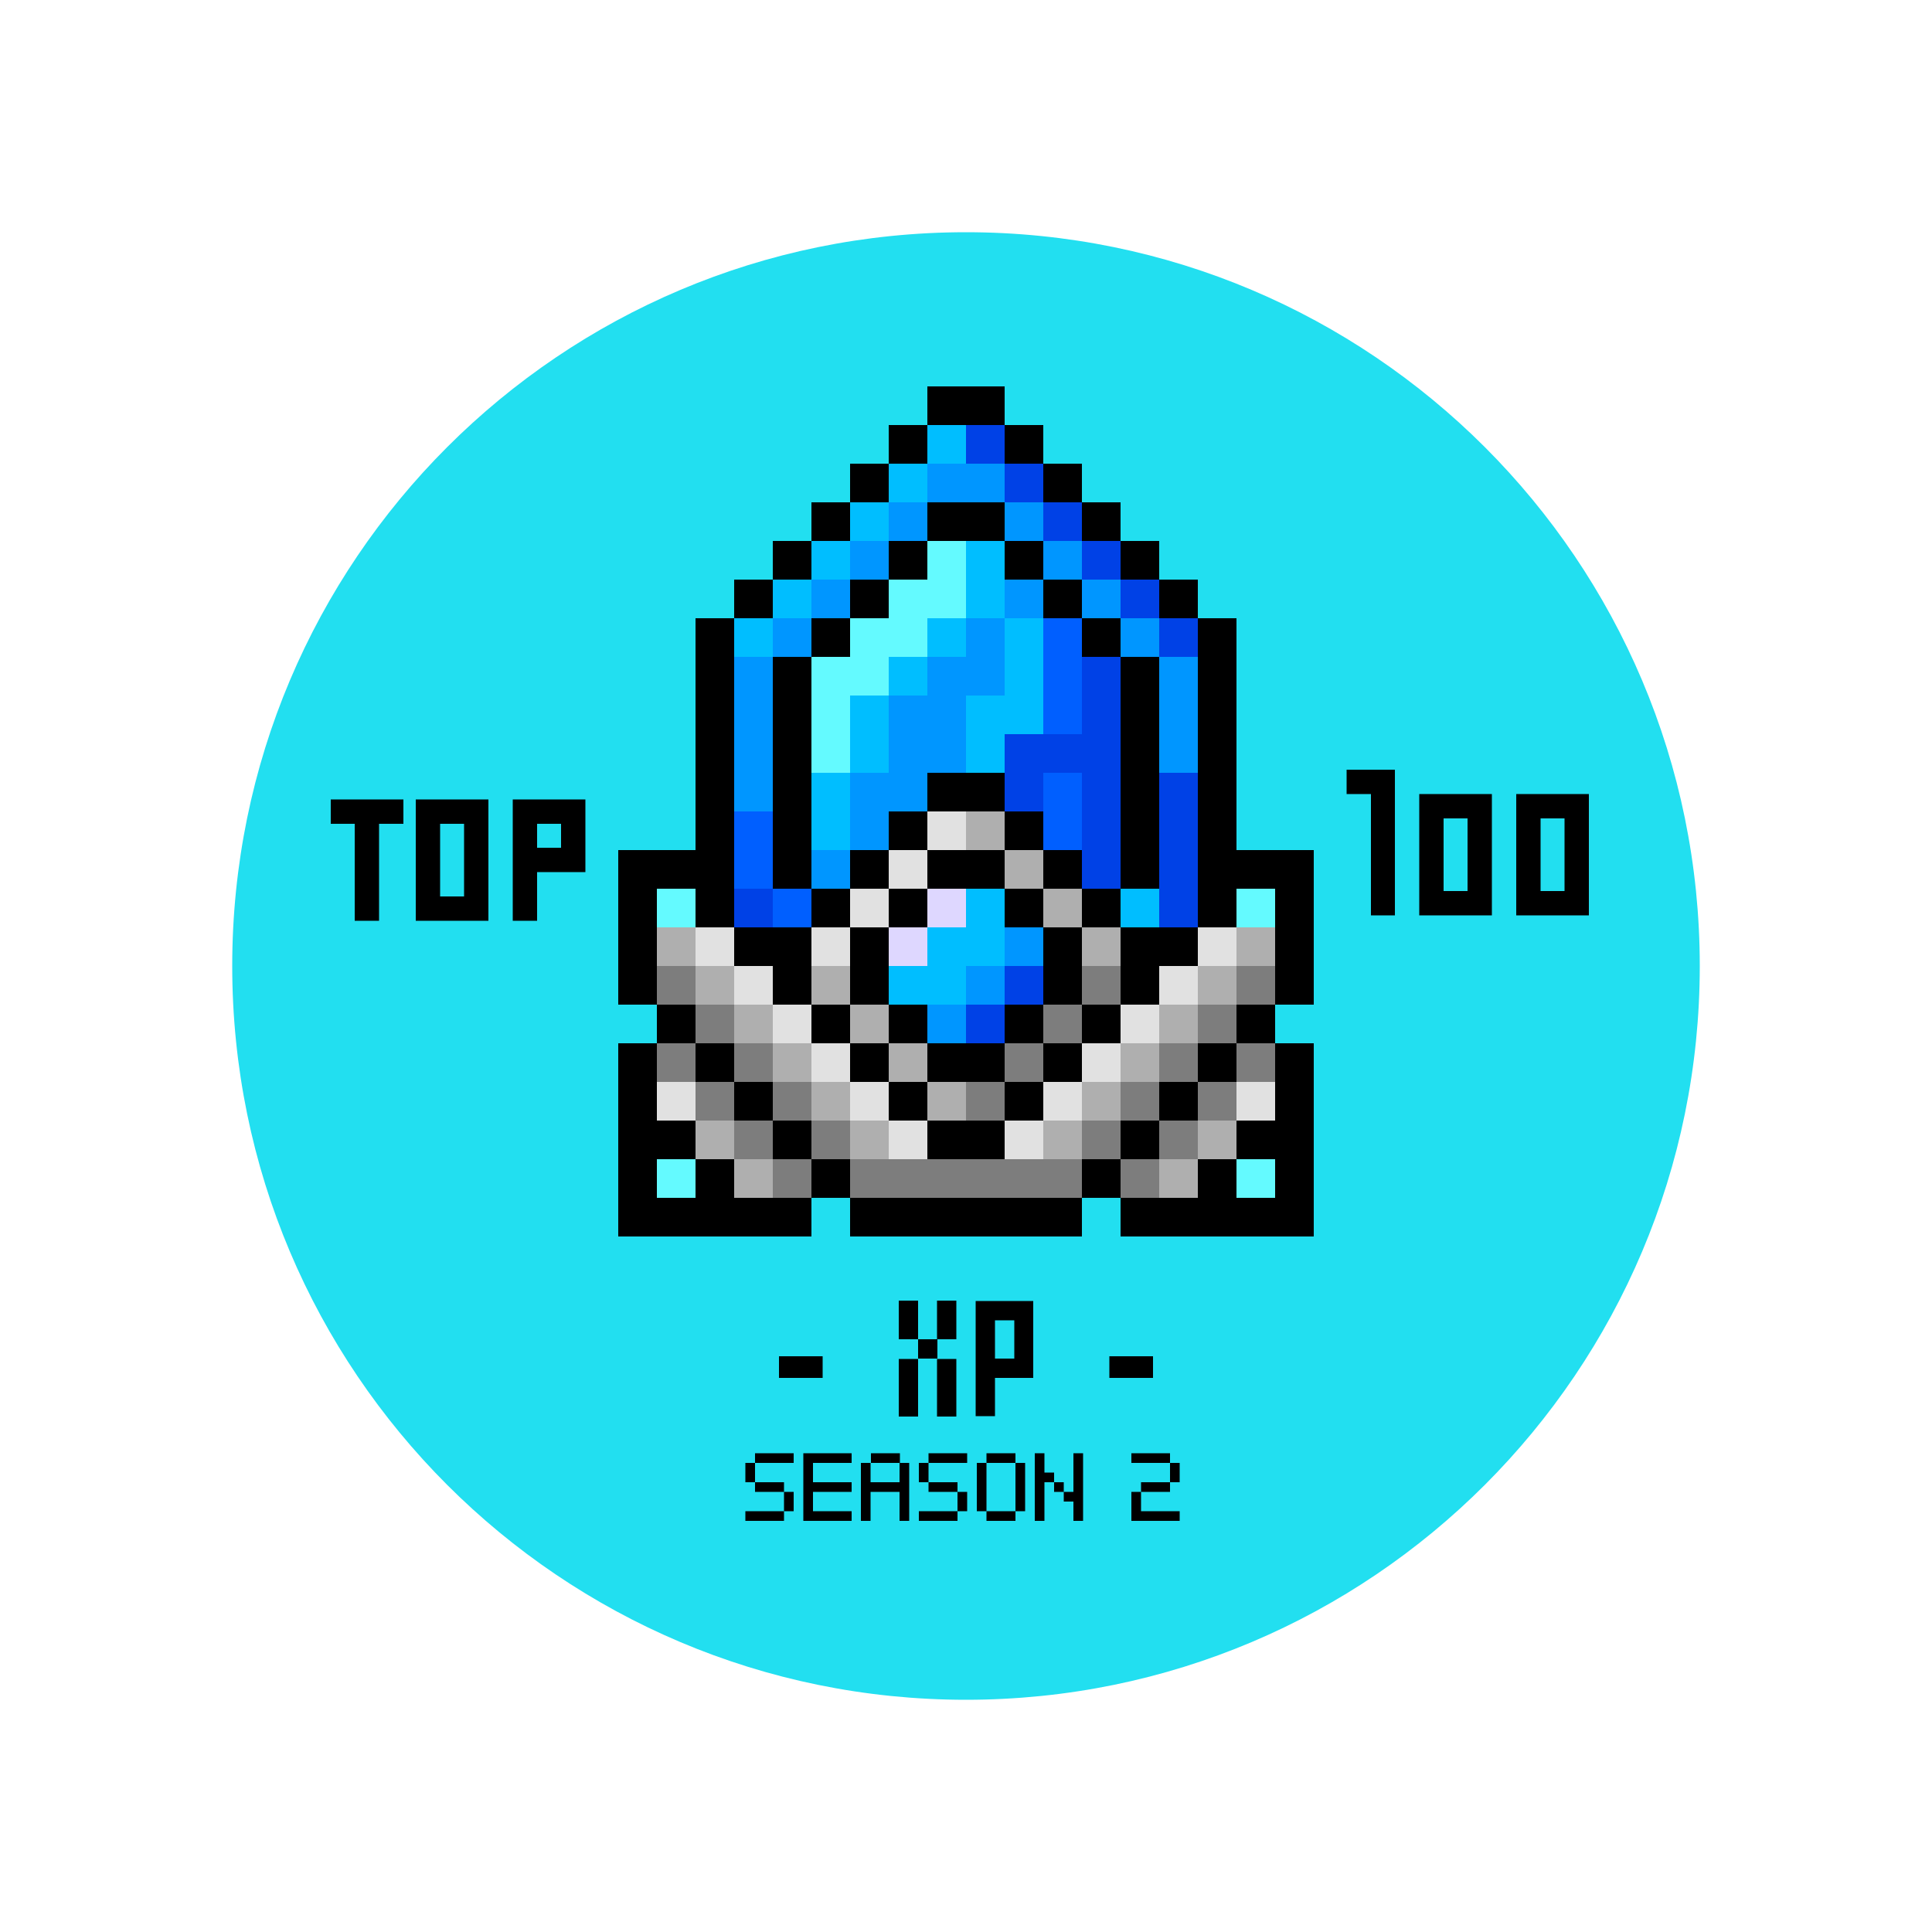
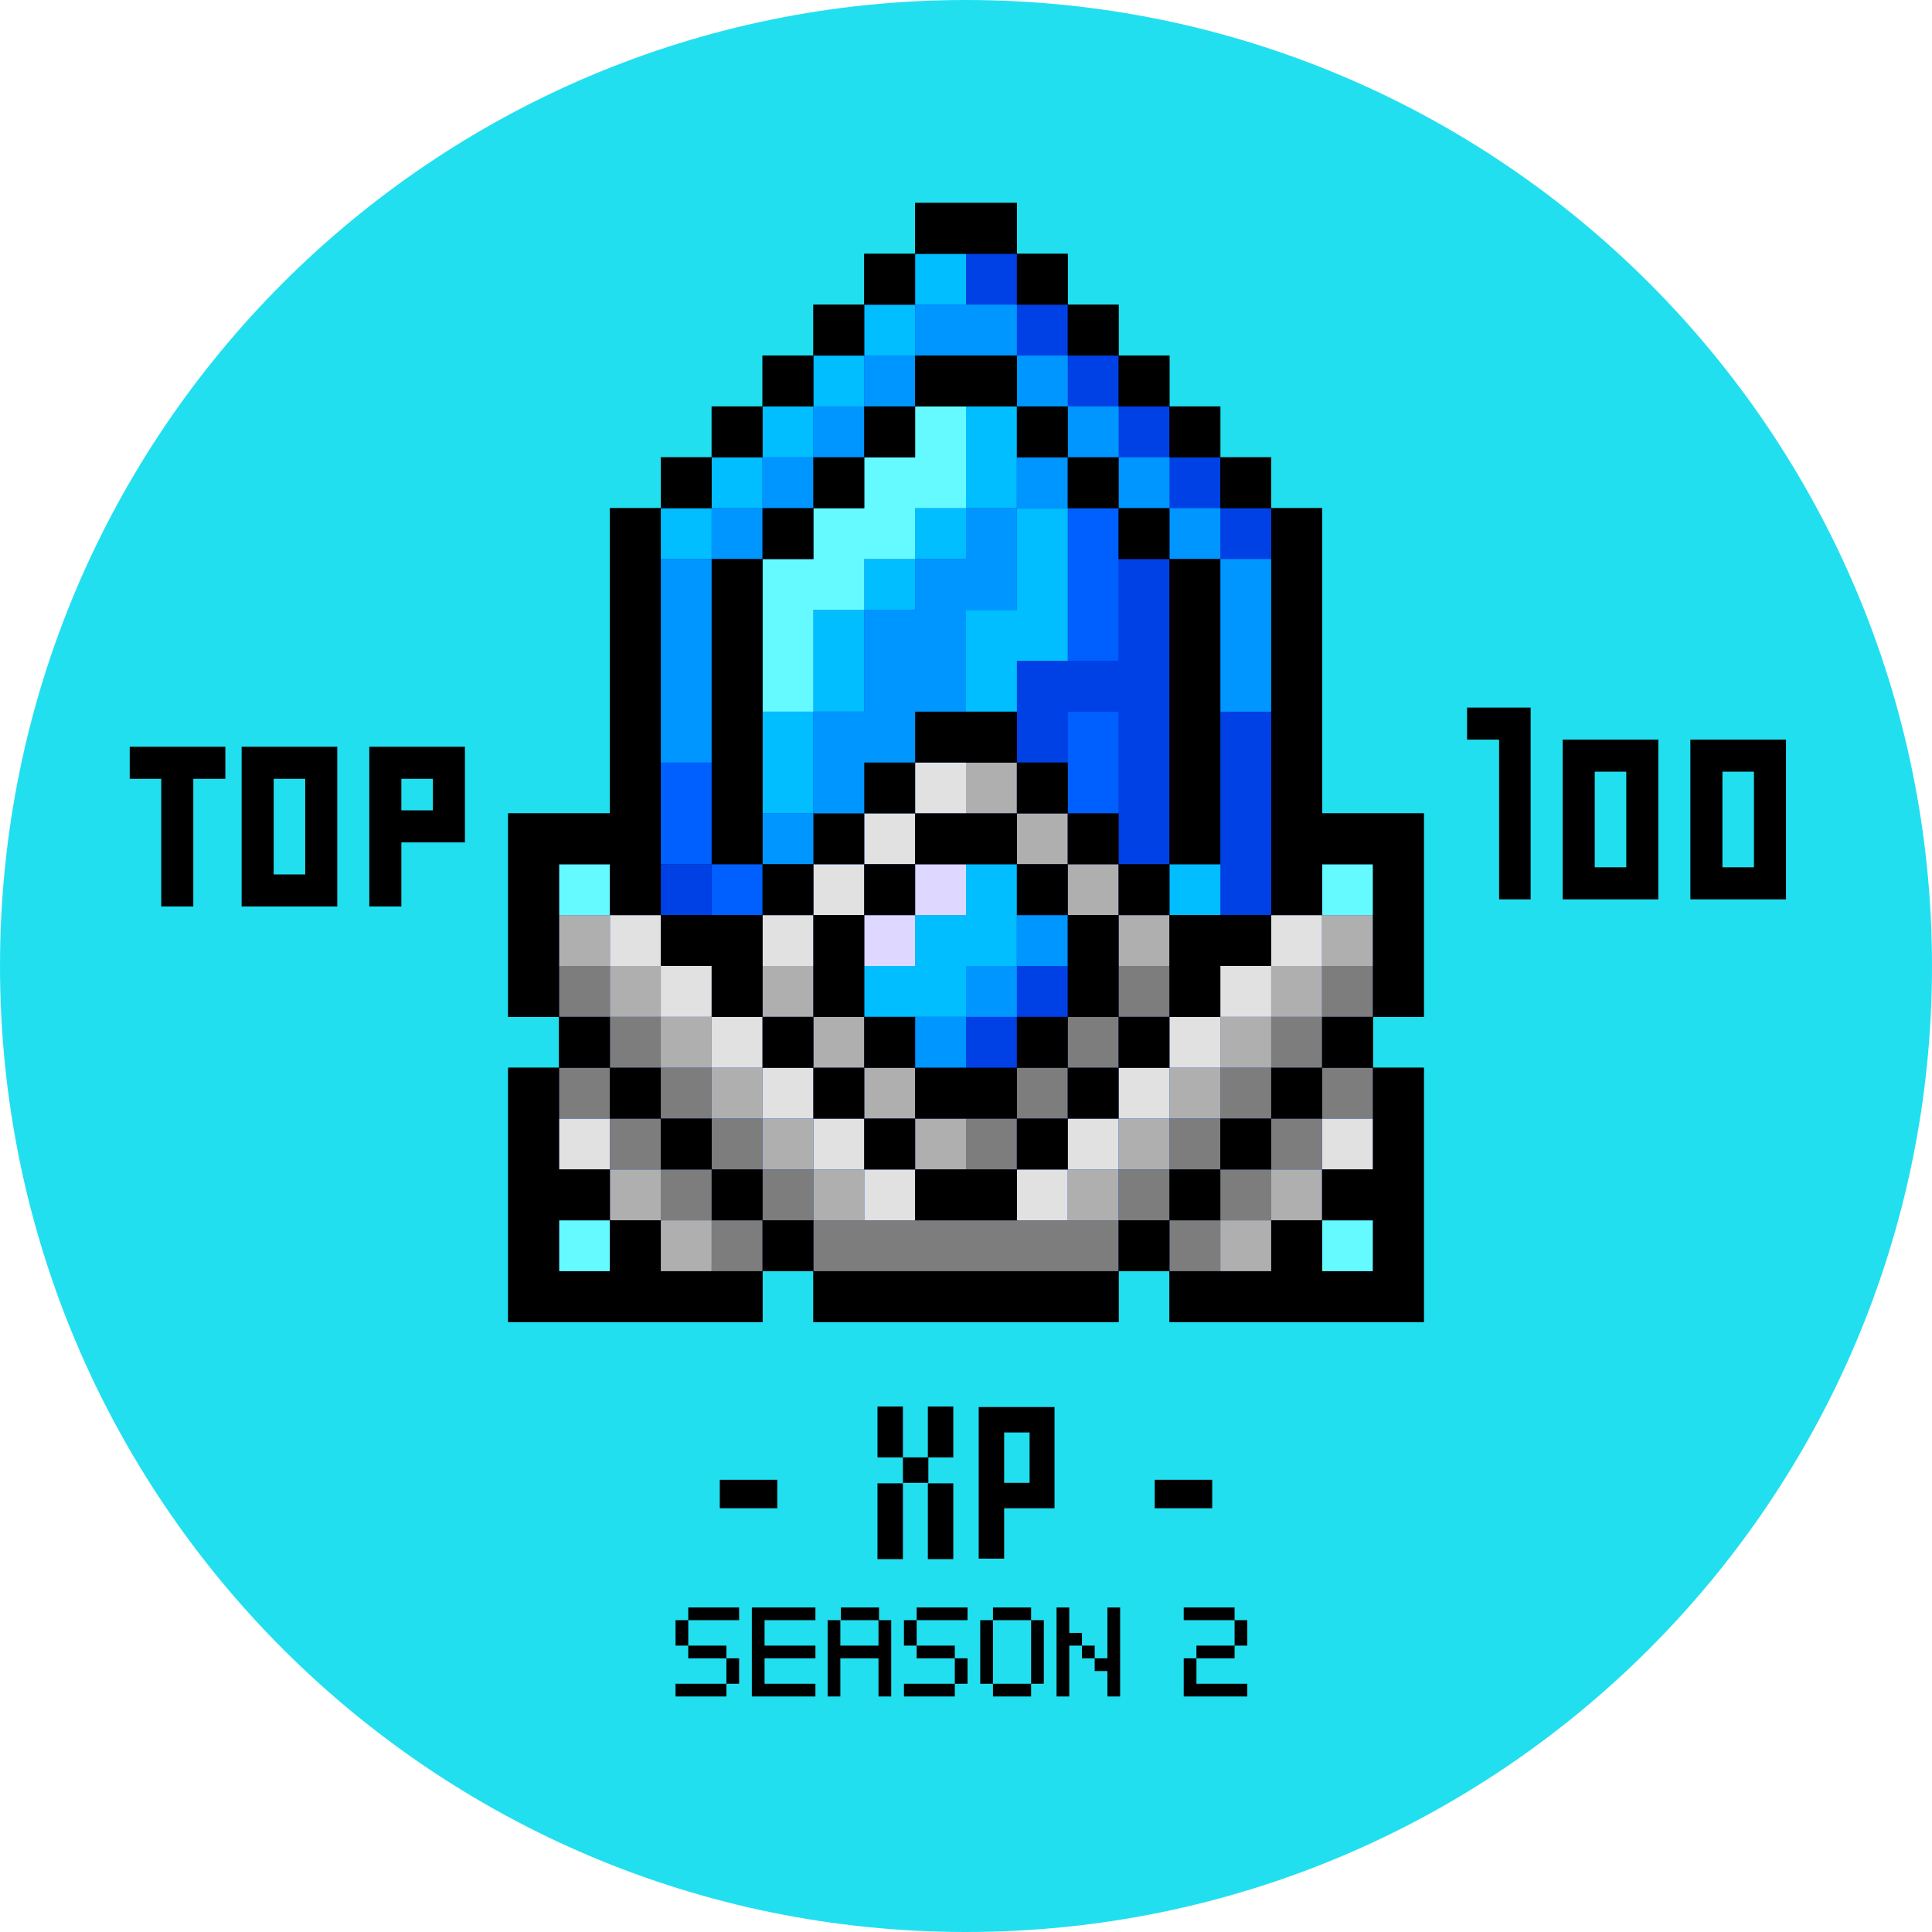
- <svg xmlns="http://www.w3.org/2000/svg" xmlns:xlink="http://www.w3.org/1999/xlink" viewBox="0 0 500 500">
-   <circle cx="250" cy="250" r="189.9" fill="#22dff0" />
+ <svg xmlns="http://www.w3.org/2000/svg" xmlns:xlink="http://www.w3.org/1999/xlink" viewBox="0 0 379.8 379.8">
+   <circle cx="189.9" cy="189.9" r="189.9" fill="#22dff0" />
  <use xlink:href="#B" />
-   <path d="M210.4 378.6v5h10v2.5h-10v5h10v2.5h-12.5v-17.5h12.5v2.5h-10zm24.9 0v15h-2.5v-7.5h-7.5v7.5h-2.5v-15h2.5v5h7.5v-5h2.5zm-2.4 0h-7.5v-2.5h7.5v2.5z" />
+   <path d="M150.3 318.5v5h10v2.5h-10v5h10v2.5h-12.5V316h12.5v2.5h-10zm24.9 0v15h-2.5V326h-7.5v7.5h-2.5v-15h2.5v5h7.5v-5h2.5zm-2.4 0h-7.5V316h7.5v2.5z" />
  <use xlink:href="#B" x="44.9" />
-   <path d="M255.3 378.6v12.5h-2.5v-12.5h2.5zm7.5 0h-7.5v-2.5h7.5v2.5zm-7.5 12.5h7.5v2.5h-7.5v-2.5zm10-12.5v12.5h-2.5v-12.5h2.5zm7.5 2.5v2.5h-2.5v10h-2.5v-17.5h2.5v5h2.5zm2.5 2.5v2.5h-2.5v-2.5h2.5zm5-7.5v17.5h-2.5v-5h-2.5v-2.5h2.5v-10h2.5zm22.5 0v2.5h-10v-2.5h10zm-7.5 10v5h10v2.5h-12.5v-7.5h2.5zm7.5 0h-7.5v-2.5h7.5v2.5zm2.5-2.5h-2.5v-5h2.5v5zm-6.9-27V351h-11.3v5.6h11.3zm-85.5 0V351h-11.3v5.6h11.3zm24.7-20h-5v10h5v-10zm4.9 5v5h5v-10h-5v5z" />
-   <path d="M237.6 346.6h5v5h-5zm-5 10v10h5v-14.9h-5v4.9zm9.9 0v10h5v-14.9h-5v4.9zm15-19.9h0-5v29.8h5v-9.9h9.9v-19.9h-9.9zm5 9.9v5h-5v-9.9h5v4.9zm86-141.1h6.3v31.4h6.2v-37.7h-12.5z" />
-   <use xlink:href="#C" />
-   <use xlink:href="#C" x="25.1" />
-   <path d="M107.6 206.9v31.4h18.8v-31.4h-18.8zm12.5 25.1h-6.2v-18.8h6.2V232zm12.6-25.1v31.4h6.3v-12.6h12.5v-18.8h-18.8 0zm6.3 12.5v-6.2h6.2v6.2H139zm-53.4-6.2h6.2v25.1h6.3v-25.1h6.3v-6.3H85.6zM320 220v-60h-10v-10h-10v-10h-10v-10h-10v-10h-10v-10h-10v-10h-20v10h-10v10h-10v10h-10v10h-10v10h-10v10h-10v60h-20v40h10v10h-10v50h50v-10h10v10h60v-10h10v10h50v-50h-10v-10h10v-40h-20z" />
+   <path d="M195.2 318.5V331h-2.5v-12.5h2.5zm7.5 0h-7.5V316h7.5v2.5zm-7.5 12.5h7.5v2.5h-7.5V331zm10-12.5V331h-2.5v-12.5h2.5zm7.5 2.5v2.5h-2.5v10h-2.5V316h2.5v5h2.5zm2.5 2.5v2.5h-2.5v-2.5h2.5zm5-7.5v17.5h-2.5v-5h-2.5V326h2.5v-10h2.5zm22.5 0v2.5h-10V316h10zm-7.5 10v5h10v2.5h-12.5V326h2.5zm7.5 0h-7.5v-2.5h7.5v2.5zm2.5-2.5h-2.5v-5h2.5v5zm-6.9-27v-5.6H227v5.6h11.3zm-85.5 0v-5.6h-11.3v5.6h11.3zm24.7-20h-5v10h5v-10zm4.9 5v5h5v-10h-5v5z" />
+   <path d="M177.5 286.5h5v5h-5v-5zm-5 10v10h5v-14.9h-5v4.9zm9.9 0v10h5v-14.9h-5v4.9zm15-19.9h0-5v29.8h5v-9.9h9.9v-19.9h-9.9zm5 9.9v5h-5v-9.9h5v4.9zm86-141.1h6.3v31.4h6.2v-37.7h-12.5v6.3zm18.8 0v31.4H326v-31.4h-18.8zm12.5 25.1h-6.2v-18.8h6.2v18.8zm12.6-25.1v31.4h18.8v-31.4h-18.8zm12.5 25.1h-6.2v-18.8h6.2v18.8zM47.5 146.8v31.4h18.8v-31.4H47.5zM60 171.9h-6.2v-18.8H60v18.8zm12.6-25.1v31.4h6.3v-12.6h12.5v-18.8H72.6h0 0zm6.3 12.5v-6.2h6.2v6.2h-6.2zm-53.4-6.2h6.2v25.1H38v-25.1h6.3v-6.3H25.5v6.3zm234.4 6.8v-60h-10v-10h-10v-10h-10v-10h-10v-10h-10v-10h-10v-10h-20v10h-10v10h-10v10h-10v10h-10v10h-10v10h-10v60h-20v40h10v10h-10v50h50v-10h10v10h60v-10h10v10h50v-50h-10v-10h10v-40h-20z" />
  <g fill="#0041e6">
-     <path d="M200 230h10v10h-10zm120 0v10h-10v10h-10v10h-10v10h-10v10h-10v10h-10v10h-20v-10h-10v-10h-10v-10h-10v-10h-10v-10h-10v-10h-10v-10h-10v30h10v10h10v10h10v10h10v10h10v10h60v-10h10v-10h10v-10h10v-10h10v-10h10v-30h-10zm-150 70h10v10h-10zm150 0h10v10h-10z" />
-     <path d="M200 170h10v-10h10v-10h10v-10h10v-10h20v10h10v10h10v10h10v10h10v60h-10v10h20v-80h-10v-10h-10v-10h-10v-10h-10v-10h-10v-10h-20v10h-10v10h-10v10h-10v10h-10v10h-10v70h10v-60zm70 70h-10v-10h-20v10h-10v20h10v10h20v-10h10v-20z" />
-     <path d="M230 230h10v-10h20v-10h-10v-10h10v10h10v10h10v10h10v-60h-10v-10h-10v-10h-10v-10h-20v10h-10v10h-10v10h-10v60h10v10h10v-10zm0 40h10v10h-10z" />
-     <path d="M270 230h10v10h-10z" />
-     <path d="M260 220h10v10h-10zm-40 30v-10h-10v20h10v-10z" />
-     <path d="M290 240h-10v20h10v-20zm-70 20h10v10h-10zm40 10h10v10h-10z" />
-     <path d="M250 280h-10v10h20v-10h-10zm20-20h10v10h-10zm-70 30h-10v-10h-10v-10h-10v20h10v10h10v10h20v-10h-10v-10zm110-10v10h-10v10h-10v10h20v-10h10v-10h10v-20h-10v10h-10z" />
+     <path d="M139.9 169.9h10v10h-10v-10zm120 0v10h-10v10h-10v10h-10v10h-10v10h-10v10h-10v10h-20v-10h-10v-10h-10v-10h-10v-10h-10v-10h-10v-10h-10v-10h-10v30h10v10h10v10h10v10h10v10h10v10h60v-10h10v-10h10v-10h10v-10h10v-10h10v-30h-10zm-150 70h10v10h-10v-10zm150 0h10v10h-10v-10z" />
+     <path d="M139.9 109.9h10v-10h10v-10h10v-10h10v-10h20v10h10v10h10v10h10v10h10v60h-10v10h20v-80h-10v-10h-10v-10h-10v-10h-10v-10h-10v-10h-20v10h-10v10h-10v10h-10v10h-10v10h-10v70h10v-60zm70 70h-10v-10h-20v10h-10v20h10v10h20v-10h10v-20z" />
+     <path d="M169.9 169.9h10v-10h20v-10h-10v-10h10v10h10v10h10v10h10v-60h-10v-10h-10v-10h-10v-10h-20v10h-10v10h-10v10h-10v60h10v10h10v-10zm0 40h10v10h-10v-10z" />
+     <use xlink:href="#C" />
+     <path d="M199.9 159.9h10v10h-10v-10zm-40 30v-10h-10v20h10v-10z" />
+     <path d="M229.9 179.9h-10v20h10v-20zm-70 20h10v10h-10v-10zm40 10h10v10h-10v-10z" />
+     <path d="M189.9 219.9h-10v10h20v-10h-10zm20-20h10v10h-10v-10zm-70 30h-10v-10h-10v-10h-10v20h10v10h10v10h20v-10h-10v-10zm110-10v10h-10v10h-10v10h20v-10h10v-10h10v-20h-10v10h-10z" />
  </g>
  <g fill="#005fff">
-     <path d="M270 160v30h10v-30h-10zm0 50v10h10v-20h-10v10zm-70 0h-10v20h10v-20z" />
-     <path d="M200 230h10v10h-10z" />
+     <path d="M209.9 99.9v30h10v-30h-10zm0 50v10h10v-20h-10v10zm-70 0h-10v20h10v-20z" />
+     <use xlink:href="#C" x="-70" />
  </g>
  <g fill="#0041e6">
-     <path d="M190 230h10v10h-10zm90-50v10h-20v20h10v-10h10v30h10v-60h-10v10zm-30-70h10v10h-10z" />
-     <path d="M260 120h10v10h-10z" />
-     <path d="M270 130h10v10h-10z" />
-     <path d="M280 140h10v10h-10z" />
-     <path d="M290 150h10v10h-10z" />
-     <path d="M300 160h10v10h-10zm0 50v30h10v-40h-10v10zm-50 50h10v10h-10z" />
-     <path d="M260 250h10v10h-10z" />
+     <path d="M129.9 169.9h10v10h-10v-10zm90-50v10h-20v20h10v-10h10v30h10v-60h-10v10zm-30-70h10v10h-10v-10z" />
+     <use xlink:href="#C" x="-10" y="-110" />
+     <use xlink:href="#C" y="-100" />
+     <use xlink:href="#C" x="10" y="-90" />
+     <use xlink:href="#C" x="20" y="-80" />
+     <path d="M239.9 99.9h10v10h-10v-10zm0 50v30h10v-40h-10v10zm-50 50h10v10h-10v-10z" />
+     <use xlink:href="#C" x="-10" y="20" />
  </g>
  <g fill="#00beff">
-     <path d="M260 140h-10v20h10v-20zm-40 50v10h10v-20h-10v10z" />
-     <path d="M210 210v10h10v-20h-10v10zm20-40h10v10h-10z" />
-     <path d="M240 160h10v10h-10zm20 10v10h-10v20h10v-10h10v-30h-10v10zm-20-60h10v10h-10z" />
-     <path d="M230 120h10v10h-10z" />
-     <path d="M220 130h10v10h-10z" />
-     <path d="M210 140h10v10h-10z" />
-     <path d="M200 150h10v10h-10z" />
-     <path d="M190 160h10v10h-10zm100 70h10v10h-10z" />
+     <path d="M199.9 79.9h-10v20h10v-20zm-40 50v10h10v-20h-10v10z" />
+     <path d="M149.9 149.9v10h10v-20h-10v10zm20-40h10v10h-10v-10z" />
+     <path d="M179.9 99.9h10v10h-10v-10zm20 10v10h-10v20h10v-10h10v-30h-10v10zm-20-60h10v10h-10v-10z" />
+     <use xlink:href="#C" x="-40" y="-110" />
+     <use xlink:href="#C" x="-50" y="-100" />
+     <use xlink:href="#C" x="-60" y="-90" />
+     <use xlink:href="#C" x="-70" y="-80" />
+     <path d="M129.9 99.9h10v10h-10v-10zm100 70h10v10h-10v-10z" />
  </g>
-   <path d="M320 230h10v10h-10zm-150 70h10v10h-10zm150 0h10v10h-10zm-150-70h10v10h-10z" fill="#64faff" />
-   <path d="M250 240h-10v10h-10v10h20v-10h10v-20h-10v10z" fill="#00beff" />
+   <path d="M259.9 169.9h10v10h-10v-10zm-150 70h10v10h-10v-10zm150 0h10v10h-10v-10zm-150-70h10v10h-10v-10z" fill="#64faff" />
+   <path d="M189.9 179.9h-10v10h-10v10h20v-10h10v-20h-10v10z" fill="#00beff" />
  <g fill="#0096ff">
-     <path d="M250 170h-10v10h-10v20h-10v20h-10v10h20v-10h10v-10h10v-30h10v-20h-10v10z" />
-     <path d="M260 150h10v10h-10zm-70 30v30h10v-40h-10v10zm60-60h-10v10h20v-10h-10z" />
-     <path d="M260 130h10v10h-10z" />
-     <path d="M270 140h10v10h-10z" />
-     <path d="M280 150h10v10h-10z" />
-     <path d="M290 160h10v10h-10z" />
-     <path d="M300 170v30h10v-30h-10zm-70-40h10v10h-10z" />
-     <path d="M220 140h10v10h-10z" />
-     <path d="M210 150h10v10h-10z" />
-     <path d="M200 160h10v10h-10zm50 90h10v10h-10z" />
-     <path d="M240 260h10v10h-10zm20-20h10v10h-10z" />
+     <path d="M189.9 109.9h-10v10h-10v20h-10v20h-10v10h20v-10h10v-10h10v-30h10v-20h-10v10z" />
+     <path d="M199.9 89.9h10v10h-10v-10zm-70 30v30h10v-40h-10v10zm60-60h-10v10h20v-10h-10z" />
+     <use xlink:href="#C" x="-10" y="-100" />
+     <use xlink:href="#C" y="-90" />
+     <use xlink:href="#C" x="10" y="-80" />
+     <use xlink:href="#C" x="20" y="-70" />
+     <path d="M239.9 109.9v30h10v-30h-10zm-70-40h10v10h-10v-10z" />
+     <use xlink:href="#C" x="-50" y="-90" />
+     <use xlink:href="#C" x="-60" y="-80" />
+     <path d="M139.9 99.9h10v10h-10v-10zm50 90h10v10h-10v-10z" />
+     <path d="M179.9 199.9h10v10h-10v-10zm20-20h10v10h-10v-10z" />
  </g>
-   <path d="M240 140v10h-10v10h-10v10h-10v30h10v-20h10v-10h10v-10h10v-20h-10z" fill="#64faff" />
+   <path d="M179.9 79.9v10h-10v10h-10v10h-10v30h10v-20h10v-10h10v-10h10v-20h-10z" fill="#64faff" />
  <g fill="#ded7ff">
-     <path d="M240 230h10v10h-10z" />
-     <path d="M230 240h10v10h-10z" />
+     <use xlink:href="#C" x="-30" />
+     <use xlink:href="#C" x="-40" y="10" />
  </g>
  <g fill="#e1e1e1">
-     <path d="M260 290h10v10h-10z" />
-     <path d="M270 280h10v10h-10z" />
-     <path d="M280 270h10v10h-10z" />
-     <path d="M290 260h10v10h-10z" />
-     <path d="M300 250h10v10h-10z" />
-     <path d="M310 240h10v10h-10zm-140 40h10v10h-10zm150 0h10v10h-10zm-90 10h10v10h-10z" />
-     <path d="M220 280h10v10h-10z" />
-     <path d="M210 270h10v10h-10z" />
-     <path d="M200 260h10v10h-10z" />
-     <path d="M190 250h10v10h-10zm50-40h10v10h-10z" />
-     <path d="M230 220h10v10h-10zm-20 20h10v10h-10z" />
-     <path d="M220 230h10v10h-10zm-40 10h10v10h-10z" />
+     <use xlink:href="#C" x="-10" y="60" />
+     <use xlink:href="#C" y="50" />
+     <use xlink:href="#C" x="10" y="40" />
+     <use xlink:href="#C" x="20" y="30" />
+     <use xlink:href="#C" x="30" y="20" />
+     <path d="M249.9 179.9h10v10h-10v-10zm-140 40h10v10h-10v-10zm150 0h10v10h-10v-10zm-90 10h10v10h-10v-10z" />
+     <use xlink:href="#C" x="-50" y="50" />
+     <use xlink:href="#C" x="-60" y="40" />
+     <use xlink:href="#C" x="-70" y="30" />
+     <path d="M129.9 189.9h10v10h-10v-10zm50-40h10v10h-10v-10z" />
+     <path d="M169.9 159.9h10v10h-10v-10zm-20 20h10v10h-10v-10z" />
+     <path d="M159.9 169.9h10v10h-10v-10zm-40 10h10v10h-10v-10z" />
  </g>
  <g fill="#afafaf">
-     <path d="M270 290h10v10h-10zm-30-10h10v10h-10z" />
-     <path d="M280 280h10v10h-10zm30-30h10v10h-10z" />
-     <path d="M320 240h10v10h-10zm-30 30h10v10h-10z" />
-     <path d="M300 260h10v10h-10zm-120 30h10v10h-10z" />
-     <path d="M190 300h10v10h-10zm120-10h10v10h-10z" />
-     <path d="M300 300h10v10h-10zm-80-10h10v10h-10zm10-20h10v10h-10zm20-60h10v10h-10zm20 20h10v10h-10z" />
-     <path d="M260 220h10v10h-10zm-50 30h10v10h-10z" />
-     <path d="M280 240h10v10h-10zm-60 20h10v10h-10zm-10 20h10v10h-10zm-30-30h10v10h-10z" />
-     <path d="M170 240h10v10h-10zm30 30h10v10h-10z" />
-     <path d="M190 260h10v10h-10z" />
+     <path d="M209.9 229.9h10v10h-10v-10zm-30-10h10v10h-10v-10z" />
+     <path d="M219.9 219.9h10v10h-10v-10zm30-30h10v10h-10v-10z" />
+     <path d="M259.9 179.9h10v10h-10v-10zm-30 30h10v10h-10v-10z" />
+     <path d="M239.9 199.9h10v10h-10v-10zm-120 30h10v10h-10v-10z" />
+     <path d="M129.9 239.9h10v10h-10v-10zm120-10h10v10h-10v-10z" />
+     <path d="M239.9 239.9h10v10h-10v-10zm-80-10h10v10h-10v-10zm10-20h10v10h-10v-10zm20-60h10v10h-10v-10zm20 20h10v10h-10v-10z" />
+     <path d="M199.9 159.9h10v10h-10v-10zm-50 30h10v10h-10v-10z" />
+     <path d="M219.9 179.9h10v10h-10v-10zm-60 20h10v10h-10v-10zm-10 20h10v10h-10v-10zm-30-30h10v10h-10v-10z" />
+     <path d="M109.9 179.9h10v10h-10v-10zm30 30h10v10h-10v-10z" />
+     <use xlink:href="#C" x="-80" y="30" />
  </g>
  <g fill="#7d7d7d">
-     <path d="M260 300h-40v10h60v-10h-20zm0-30h10v10h-10z" />
-     <path d="M250 280h10v10h-10zm20-20h10v10h-10zm10 30h10v10h-10zm30-30h10v10h-10z" />
-     <path d="M320 250h10v10h-10zm-30 30h10v10h-10z" />
-     <path d="M300 270h10v10h-10zm-120 10h10v10h-10z" />
-     <path d="M170 270h10v10h-10zm30 30h10v10h-10z" />
-     <path d="M190 290h10v10h-10zm120-10h10v10h-10z" />
-     <path d="M320 270h10v10h-10zm-30 30h10v10h-10z" />
-     <path d="M300 290h10v10h-10zm-20-40h10v10h-10zm-70 40h10v10h-10zm-30-30h10v10h-10z" />
-     <path d="M170 250h10v10h-10zm30 30h10v10h-10z" />
-     <path d="M190 270h10v10h-10z" />
+     <path d="M199.9 239.9h-40v10h60v-10h-20zm0-30h10v10h-10v-10z" />
+     <path d="M189.9 219.9h10v10h-10v-10zm20-20h10v10h-10v-10zm10 30h10v10h-10v-10zm30-30h10v10h-10v-10z" />
+     <path d="M259.9 189.9h10v10h-10v-10zm-30 30h10v10h-10v-10z" />
+     <path d="M239.9 209.9h10v10h-10v-10zm-120 10h10v10h-10v-10z" />
+     <path d="M109.9 209.9h10v10h-10v-10zm30 30h10v10h-10v-10z" />
+     <path d="M129.9 229.9h10v10h-10v-10zm120-10h10v10h-10v-10z" />
+     <path d="M259.9 209.9h10v10h-10v-10zm-30 30h10v10h-10v-10z" />
+     <path d="M239.9 229.9h10v10h-10v-10zm-20-40h10v10h-10v-10zm-70 40h10v10h-10v-10zm-30-30h10v10h-10v-10z" />
+     <path d="M109.9 189.9h10v10h-10v-10zm30 30h10v10h-10v-10z" />
+     <use xlink:href="#C" x="-80" y="40" />
  </g>
-   <path d="M260 100h-20v10h20v-10z" />
-   <path d="M260 110h10v10h-10z" />
-   <path d="M270 120h10v10h-10z" />
-   <path d="M280 130h10v10h-10z" />
-   <path d="M290 140h10v10h-10z" />
-   <path d="M300 150h10v10h-10zm-70-40h10v10h-10z" />
-   <path d="M220 120h10v10h-10z" />
-   <path d="M210 130h10v10h-10z" />
-   <path d="M200 140h10v10h-10z" />
-   <path d="M190 150h10v10h-10zm100 80h10v-60h-10v20 40zm-80-60h-10v60h10v-20-40zm50-40h-20v10h20v-10z" />
-   <path d="M230 140h10v10h-10zm30 0h10v10h-10z" />
-   <path d="M270 150h10v10h-10z" />
-   <path d="M280 160h10v10h-10zm-60-10h10v10h-10z" />
-   <path d="M210 160h10v10h-10zm30 140h20v-10h-20v10zm0-20h20v-10h-20v10z" />
-   <path d="M260 260h10v10h-10zm0-50h10v10h-10zm20 20h10v10h-10z" />
-   <path d="M290 260h10v-10h10v-10h-20v20zm-20-40h10v10h-10zm50 40h10v10h-10z" />
-   <path d="M320 240v-10h10v30h10v-40h-20v-60h-10v80h10zm-40 20h10v10h-10z" />
-   <path d="M270 270h10v10h-10z" />
-   <path d="M260 280h10v10h-10zm-80-10h10v10h-10z" />
-   <path d="M190 280h10v10h-10z" />
-   <path d="M200 290h10v10h-10z" />
-   <path d="M210 300h10v10h-10z" />
-   <path d="M190 300h-10v10h-10v-10h10v-10h-10v-20h-10v50h50v-10h-20v-10zm120-30h10v10h-10z" />
-   <path d="M300 280h10v10h-10z" />
-   <path d="M290 290h10v10h-10z" />
-   <path d="M280 300h10v10h-10z" />
-   <path d="M220 310v10h60v-10h-20-40zm100-20v10h10v10h-10v-10h-10v10h-20v10h50v-50h-10v20h-10zm-90-30h10v10h-10zm20-40h-10v10h20v-10h-10z" />
-   <path d="M260 230h10v10h-10zm-30 0h10v10h-10z" />
-   <path d="M270 250v10h10v-20h-10v10zm-50-10v20h10v-20h-10z" />
-   <path d="M210 230h10v10h-10z" />
-   <path d="M190 240v10h10v10h10v-20h-20zm-20 20h10v10h-10z" />
-   <path d="M170 230h10v10h10v-80h-10v60h-20v40h10v-20-10zm40 30h10v10h-10z" />
-   <path d="M220 270h10v10h-10z" />
-   <path d="M230 280h10v10h-10zm30-80h-20v10h20v-10z" />
-   <path d="M230 210h10v10h-10z" />
-   <path d="M220 220h10v10h-10z" />
+   <path d="M199.9 39.9h-20v10h20v-10z" />
+   <use xlink:href="#C" x="-10" y="-120" />
+   <use xlink:href="#C" y="-110" />
+   <use xlink:href="#C" x="10" y="-100" />
+   <use xlink:href="#C" x="20" y="-90" />
+   <path d="M239.9 89.9h10v10h-10v-10zm-70-40h10v10h-10v-10z" />
+   <use xlink:href="#C" x="-50" y="-110" />
+   <use xlink:href="#C" x="-60" y="-100" />
+   <use xlink:href="#C" x="-70" y="-90" />
+   <path d="M129.9 89.9h10v10h-10v-10zm100 80h10v-60h-10v20 40zm-80-60h-10v60h10v-20-40zm50-40h-20v10h20v-10z" />
+   <path d="M169.9 79.9h10v10h-10v-10zm30 0h10v10h-10v-10z" />
+   <use xlink:href="#C" y="-80" />
+   <path d="M219.9 99.9h10v10h-10v-10zm-60-10h10v10h-10v-10z" />
+   <path d="M149.9 99.9h10v10h-10v-10zm30 140h20v-10h-20v10zm0-20h20v-10h-20v10z" />
+   <path d="M199.9 199.9h10v10h-10v-10zm0-50h10v10h-10v-10zm20 20h10v10h-10v-10z" />
+   <path d="M229.9 199.9h10v-10h10v-10h-20v20zm-20-40h10v10h-10v-10zm50 40h10v10h-10v-10z" />
+   <path d="M259.9 179.9v-10h10v30h10v-40h-20v-60h-10v80h10zm-40 20h10v10h-10v-10z" />
+   <use xlink:href="#C" y="40" />
+   <path d="M199.9 219.9h10v10h-10v-10zm-80-10h10v10h-10v-10z" />
+   <use xlink:href="#C" x="-80" y="50" />
+   <use xlink:href="#C" x="-70" y="60" />
+   <use xlink:href="#C" x="-60" y="70" />
+   <path d="M129.9 239.9h-10v10h-10v-10h10v-10h-10v-20h-10v50h50v-10h-20v-10zm120-30h10v10h-10v-10z" />
+   <use xlink:href="#C" x="30" y="50" />
+   <use xlink:href="#C" x="20" y="60" />
+   <use xlink:href="#C" x="10" y="70" />
+   <path d="M159.9 249.9v10h60v-10h-20-40zm100-20v10h10v10h-10v-10h-10v10h-20v10h50v-50h-10v20h-10zm-90-30h10v10h-10v-10zm20-40h-10v10h20v-10h-10z" />
+   <path d="M199.9 169.9h10v10h-10v-10zm-30 0h10v10h-10v-10z" />
+   <path d="M209.9 189.9v10h10v-20h-10v10zm-50-10v20h10v-20h-10z" />
+   <use xlink:href="#C" x="-60" />
+   <path d="M129.9 179.9v10h10v10h10v-20h-20zm-20 20h10v10h-10v-10z" />
+   <path d="M109.9 169.9h10v10h10v-80h-10v60h-20v40h10v-20-10zm40 30h10v10h-10v-10z" />
+   <use xlink:href="#C" x="-50" y="40" />
+   <path d="M169.9 219.9h10v10h-10v-10zm30-80h-20v10h20v-10z" />
+   <use xlink:href="#C" x="-40" y="-20" />
+   <use xlink:href="#C" x="-50" y="-10" />
  <defs>
-     <path id="B" d="M195.4 378.6v5h-2.5v-5h2.5zm-2.5 12.5h10v2.5h-10v-2.5zm12.5-12.5h-10v-2.5h10v2.5zm-10 7.5v-2.5h7.5v2.5h-7.5zm7.5 5v-5h2.5v5h-2.5z" />
-     <path id="C" d="M367.3 205.5v31.4h18.8v-31.4h-18.8zm12.5 25.1h-6.2v-18.8h6.2v18.8z" />
+     <path id="B" d="M135.3 318.5v5h-2.5v-5h2.5zm-2.5 12.5h10v2.5h-10V331zm12.5-12.5h-10V316h10v2.5zm-10 7.5v-2.5h7.5v2.5h-7.5zm7.5 5v-5h2.5v5h-2.5z" />
+     <path id="C" d="M209.9 169.9h10v10h-10v-10z" />
  </defs>
</svg>
